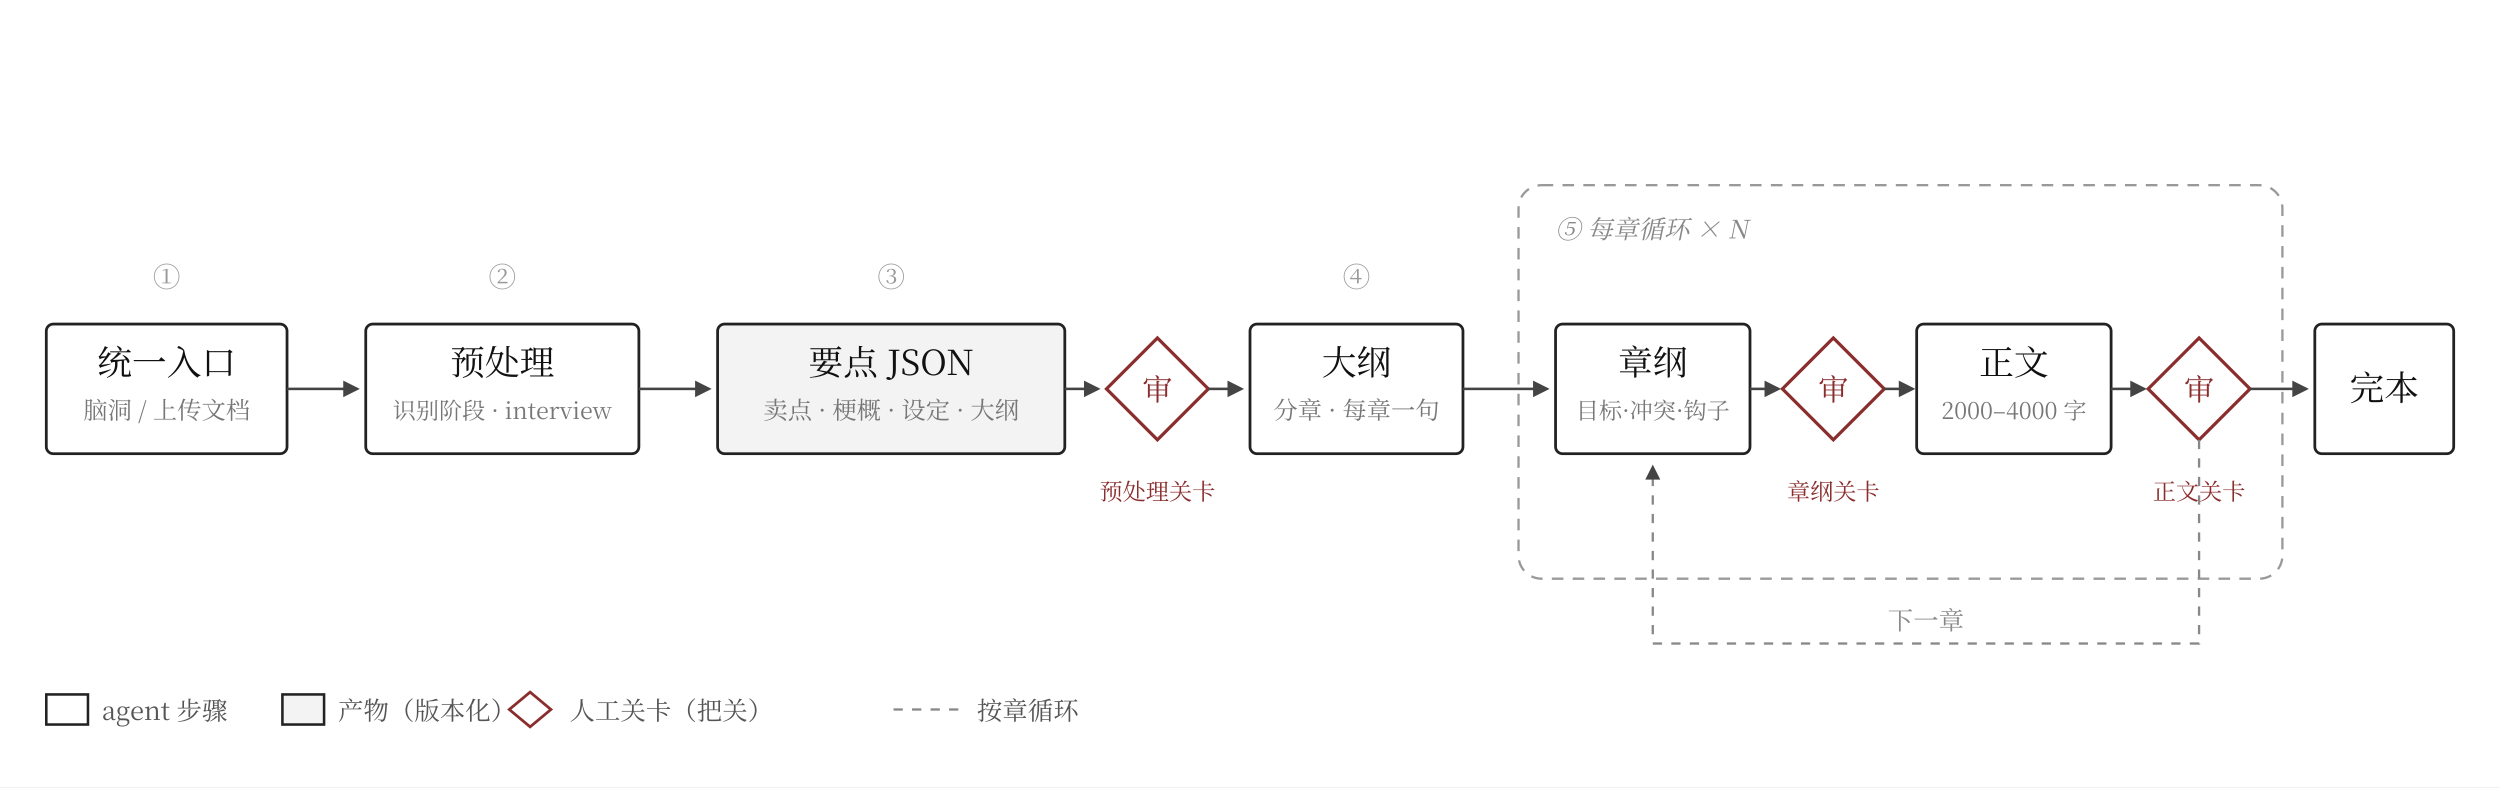
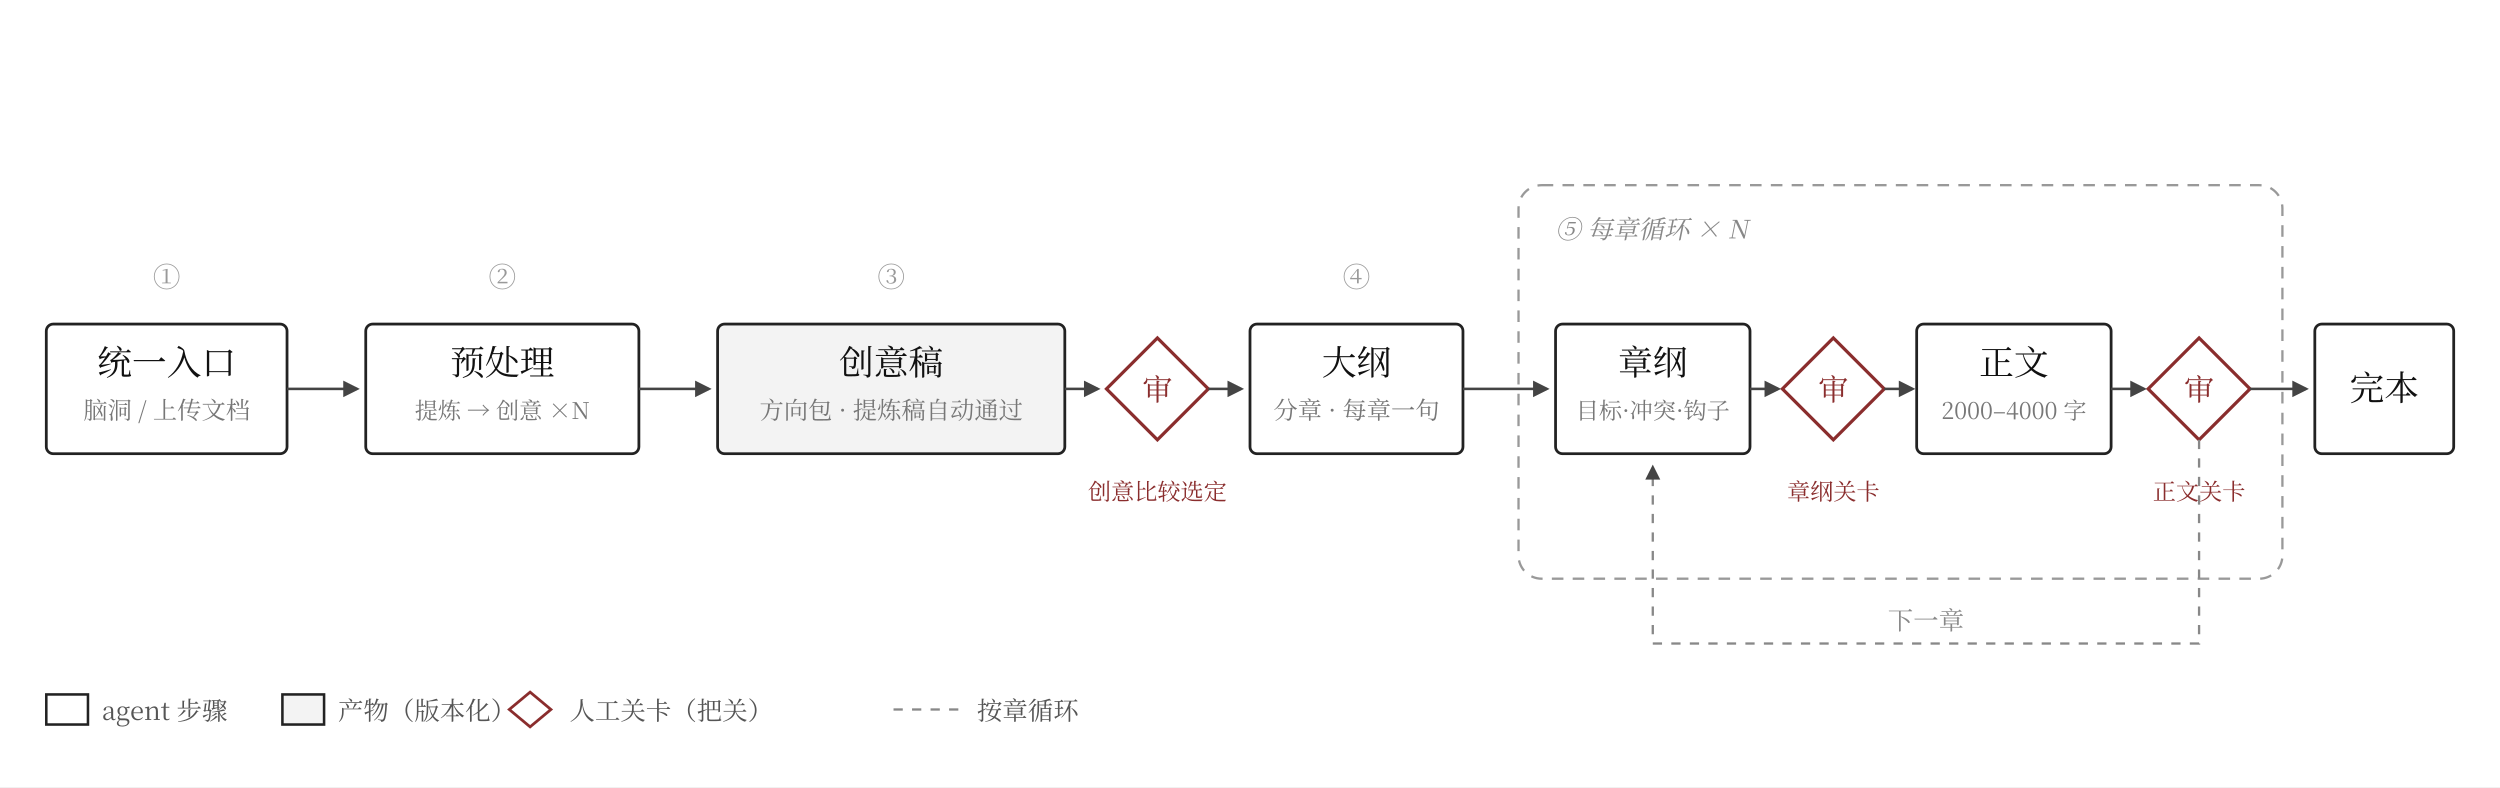
<svg xmlns="http://www.w3.org/2000/svg" width="1080" height="340" viewBox="0 0 1080 340" font-family="Georgia, 'Songti SC', 'Noto Serif CJK SC', serif">
  <defs>
    <marker id="arrow" viewBox="0 0 10 10" refX="8" refY="5" markerWidth="6.5" markerHeight="6.5" orient="auto-start-reverse">
      <path d="M 0 0 L 10 5 L 0 10 z" fill="#444" />
    </marker>
  </defs>
  <rect x="0" y="0" width="1080" height="340" fill="#ffffff" />
  <text x="72" y="124" text-anchor="middle" font-size="12" fill="#999">①</text>
  <text x="217" y="124" text-anchor="middle" font-size="12" fill="#999">②</text>
  <text x="385" y="124" text-anchor="middle" font-size="12" fill="#999">③</text>
  <text x="586" y="124" text-anchor="middle" font-size="12" fill="#999">④</text>
  <rect x="20" y="140" width="104" height="56" rx="3" fill="#ffffff" stroke="#222222" stroke-width="1.2" />
  <text x="72" y="162" text-anchor="middle" font-size="15" fill="#111111">统一入口</text>
  <text x="72" y="181" text-anchor="middle" font-size="10.5" fill="#777777">脑洞 / 上传文档</text>
  <rect x="158" y="140" width="118" height="56" rx="3" fill="#ffffff" stroke="#222222" stroke-width="1.2" />
  <text x="217" y="162" text-anchor="middle" font-size="15" fill="#111111">预处理</text>
-   <text x="217" y="181" text-anchor="middle" font-size="10" fill="#777777">识别阶段 · interview</text>
+   <text x="217" y="181" text-anchor="middle" font-size="10" fill="#777777">提炼 → 创意 ×N</text>
  <rect x="310" y="140" width="150" height="56" rx="3" fill="#f3f3f3" stroke="#222222" stroke-width="1.2" />
-   <text x="385" y="162" text-anchor="middle" font-size="15" fill="#111111">要点 JSON</text>
-   <text x="385" y="181" text-anchor="middle" font-size="10.5" fill="#777777">卖点 · 梗概 · 设定 · 大纲</text>
+   <text x="385" y="162" text-anchor="middle" font-size="15" fill="#111111">创意稿</text>
+   <text x="385" y="181" text-anchor="middle" font-size="10.5" fill="#777777">方向包 · 提炼稿自动通过</text>
  <polygon points="500,146 522,168 500,190 478,168" fill="#ffffff" stroke="#8a2d2d" stroke-width="1.4" />
  <text x="500" y="173" text-anchor="middle" font-size="13" fill="#8a2d2d">审</text>
-   <text x="500" y="216" text-anchor="middle" font-size="10" fill="#8a2d2d">预处理关卡</text>
+   <text x="500" y="216" text-anchor="middle" font-size="10" fill="#8a2d2d">创意比较选定</text>
  <rect x="540" y="140" width="92" height="56" rx="3" fill="#ffffff" stroke="#222222" stroke-width="1.2" />
  <text x="586" y="162" text-anchor="middle" font-size="15" fill="#111111">大纲</text>
  <text x="586" y="181" text-anchor="middle" font-size="10.5" fill="#777777">分章 · 每章一句</text>
  <rect x="656" y="80" width="330" height="170" rx="10" fill="none" stroke="#999999" stroke-width="1" stroke-dasharray="5 4" />
  <text x="672" y="103" font-size="11" font-style="italic" fill="#888888">⑤ 每章循环 × N</text>
  <rect x="672" y="140" width="84" height="56" rx="3" fill="#ffffff" stroke="#222222" stroke-width="1.2" />
  <text x="714" y="162" text-anchor="middle" font-size="15" fill="#111111">章纲</text>
  <text x="714" y="181" text-anchor="middle" font-size="10" fill="#777777">目标·冲突·钩子</text>
  <polygon points="792,146 814,168 792,190 770,168" fill="#ffffff" stroke="#8a2d2d" stroke-width="1.4" />
  <text x="792" y="173" text-anchor="middle" font-size="13" fill="#8a2d2d">审</text>
  <text x="792" y="216" text-anchor="middle" font-size="10" fill="#8a2d2d">章纲关卡</text>
  <rect x="828" y="140" width="84" height="56" rx="3" fill="#ffffff" stroke="#222222" stroke-width="1.2" />
  <text x="870" y="162" text-anchor="middle" font-size="15" fill="#111111">正文</text>
  <text x="870" y="181" text-anchor="middle" font-size="10" fill="#777777">2000–4000 字</text>
  <polygon points="950,146 972,168 950,190 928,168" fill="#ffffff" stroke="#8a2d2d" stroke-width="1.4" />
  <text x="950" y="173" text-anchor="middle" font-size="13" fill="#8a2d2d">审</text>
  <text x="950" y="216" text-anchor="middle" font-size="10" fill="#8a2d2d">正文关卡</text>
  <rect x="1000" y="140" width="60" height="56" rx="3" fill="#ffffff" stroke="#222222" stroke-width="1.2" />
  <text x="1030" y="173" text-anchor="middle" font-size="15" fill="#111111">完本</text>
  <line x1="124" y1="168" x2="154" y2="168" stroke="#444444" stroke-width="1.1" marker-end="url(#arrow)" />
  <line x1="276" y1="168" x2="306" y2="168" stroke="#444444" stroke-width="1.1" marker-end="url(#arrow)" />
  <line x1="460" y1="168" x2="474" y2="168" stroke="#444444" stroke-width="1.1" marker-end="url(#arrow)" />
  <line x1="522" y1="168" x2="536" y2="168" stroke="#444444" stroke-width="1.1" marker-end="url(#arrow)" />
  <line x1="632" y1="168" x2="668" y2="168" stroke="#444444" stroke-width="1.1" marker-end="url(#arrow)" />
  <line x1="756" y1="168" x2="768" y2="168" stroke="#444444" stroke-width="1.1" marker-end="url(#arrow)" />
  <line x1="814" y1="168" x2="826" y2="168" stroke="#444444" stroke-width="1.1" marker-end="url(#arrow)" />
  <line x1="912" y1="168" x2="926" y2="168" stroke="#444444" stroke-width="1.1" marker-end="url(#arrow)" />
  <line x1="972" y1="168" x2="996" y2="168" stroke="#444444" stroke-width="1.1" marker-end="url(#arrow)" />
  <path d="M 950 190 V 278 H 714 V 202" fill="none" stroke="#888888" stroke-width="1" stroke-dasharray="4 4" marker-end="url(#arrow)" />
  <text x="832" y="272" text-anchor="middle" font-size="11" fill="#888888">下一章</text>
  <rect x="20" y="300" width="18" height="13" fill="#ffffff" stroke="#222222" stroke-width="1.1" />
  <text x="44" y="311" font-size="11" fill="#555555">agent 步骤</text>
  <rect x="122" y="300" width="18" height="13" fill="#f3f3f3" stroke="#222222" stroke-width="1.1" />
  <text x="146" y="311" font-size="11" fill="#555555">产物（版本化）</text>
  <polygon points="229,299 238,306.5 229,314 220,306.5" fill="#ffffff" stroke="#8a2d2d" stroke-width="1.2" />
  <text x="246" y="311" font-size="11" fill="#555555">人工关卡（把关）</text>
  <line x1="386" y1="306.5" x2="416" y2="306.5" stroke="#888888" stroke-width="1" stroke-dasharray="4 4" />
  <text x="422" y="311" font-size="11" fill="#555555">按章循环</text>
</svg>
